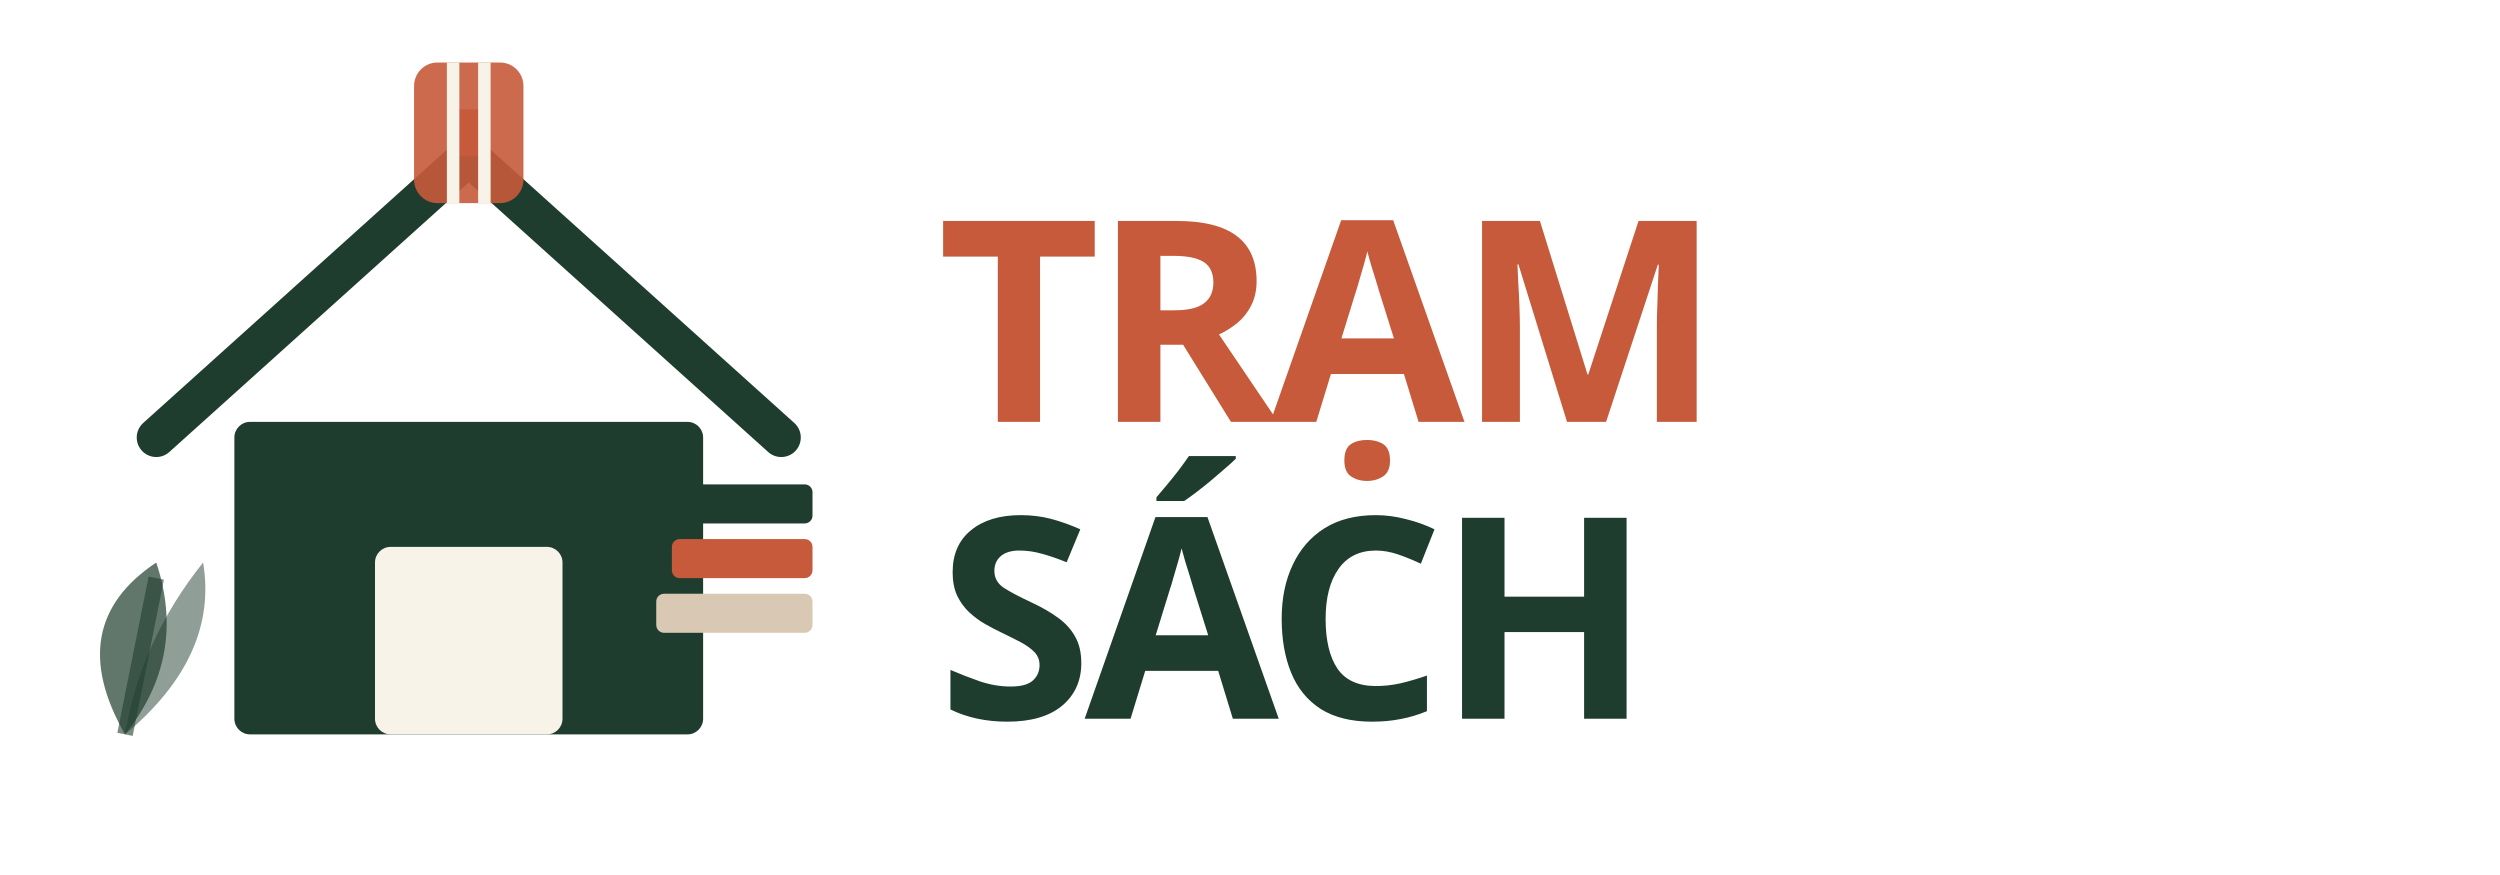
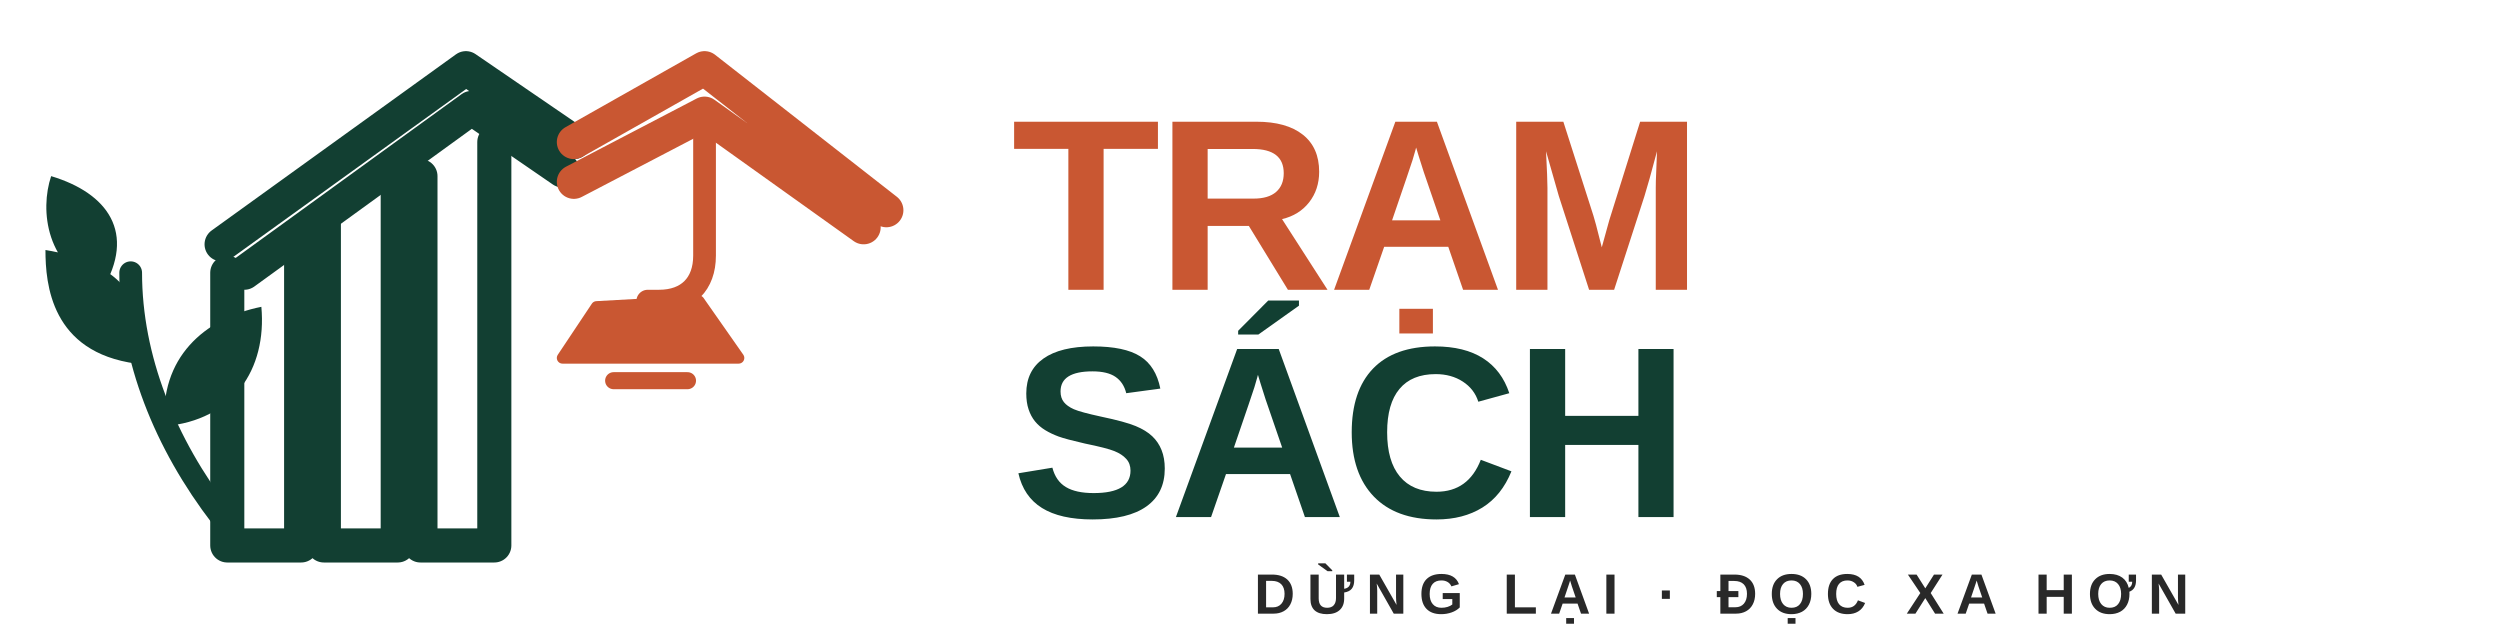
- <svg xmlns="http://www.w3.org/2000/svg" viewBox="0 0 160 56" fill="none">
-   <path d="M10 28 L30 10 L50 28" stroke="#1F3D2E" stroke-width="2.5" stroke-linecap="round" stroke-linejoin="round" fill="none" />
-   <rect x="15" y="27" width="30" height="20" rx="1" fill="#1F3D2E" />
-   <rect x="24" y="35" width="12" height="12" rx="1" fill="#F7F3E9" />
-   <line x1="30" y1="10" x2="30" y2="7" stroke="#C65A3A" stroke-width="1.5" />
-   <rect x="26.5" y="4" width="7" height="9" rx="1.5" fill="#C65A3A" opacity="0.9" />
-   <line x1="29" y1="4" x2="29" y2="13" stroke="#F7F3E9" stroke-width="0.8" />
-   <line x1="31" y1="4" x2="31" y2="13" stroke="#F7F3E9" stroke-width="0.8" />
-   <rect x="42" y="38" width="10" height="2.5" rx="0.5" fill="#D9C9B4" />
-   <rect x="43" y="34.5" width="9" height="2.5" rx="0.5" fill="#C65A3A" />
-   <rect x="44" y="31" width="8" height="2.5" rx="0.5" fill="#1F3D2E" />
-   <path d="M8 47 Q4 40 10 36 Q12 42 8 47Z" fill="#1F3D2E" opacity="0.7" />
-   <path d="M8 47 Q14 42 13 36 Q9 41 8 47Z" fill="#1F3D2E" opacity="0.5" />
-   <line x1="8" y1="47" x2="10" y2="37" stroke="#1F3D2E" stroke-width="1" opacity="0.6" />
-   <text x="60" y="27" font-family="'Be Vietnam Pro', sans-serif" font-weight="700" font-size="18" fill="#C65A3A" letter-spacing="-0.5">TRẠM</text>
-   <text x="60" y="46" font-family="'Be Vietnam Pro', sans-serif" font-weight="700" font-size="18" fill="#1F3D2E" letter-spacing="-0.5">SÁCH</text>
+ <svg xmlns="http://www.w3.org/2000/svg" viewBox="0 0 440 112" role="img" aria-labelledby="title desc">
+   <g fill="none" stroke-linecap="round" stroke-linejoin="round">
+     <path d="M40 48v48h13V42M57 39v57h13V33M74 31v65h13V25" stroke="#123F32" stroke-width="6" />
+     <path d="M39 43 82 12l19 13M43 48 83 19l16 11" stroke="#123F32" stroke-width="6" />
+     <path d="m101 25 23-13 32 25M101 32l23-12 28 20" stroke="#C95732" stroke-width="6" />
+     <path d="M124 20v25c0 5-3 8-8 8h-2" stroke="#C95732" stroke-width="4" />
+     <path d="m105 54 18-1 7 10H99Z" fill="#C95732" stroke="#C95732" stroke-width="2" />
+     <path d="M108 67h13" stroke="#C95732" stroke-width="3" />
+     <path d="M39 91C29 78 23 63 23 48" stroke="#123F32" stroke-width="4" />
+     <path d="M24 64C9 62 8 50 8 44c12 2 19 8 16 20ZM29 75c-1-12 7-19 17-21 1 11-5 20-17 21ZM18 51C8 47 7 37 9 31c10 3 15 10 9 20Z" fill="#123F32" stroke="none" />
+   </g>
+   <g font-family="Arial, 'Be Vietnam Pro', sans-serif" font-weight="800" letter-spacing="-.8">
+     <text x="178" y="51" font-size="43" fill="#C95732">TRẠM</text>
+     <text x="178" y="91" font-size="43" fill="#123F32">SÁCH</text>
+   </g>
+   <text x="303" y="108" font-family="Arial, 'Be Vietnam Pro', sans-serif" font-size="10" font-weight="600" letter-spacing="2.1" fill="#292929" text-anchor="middle">DỪNG LẠI · ĐỌC XA HƠN</text>
</svg>
